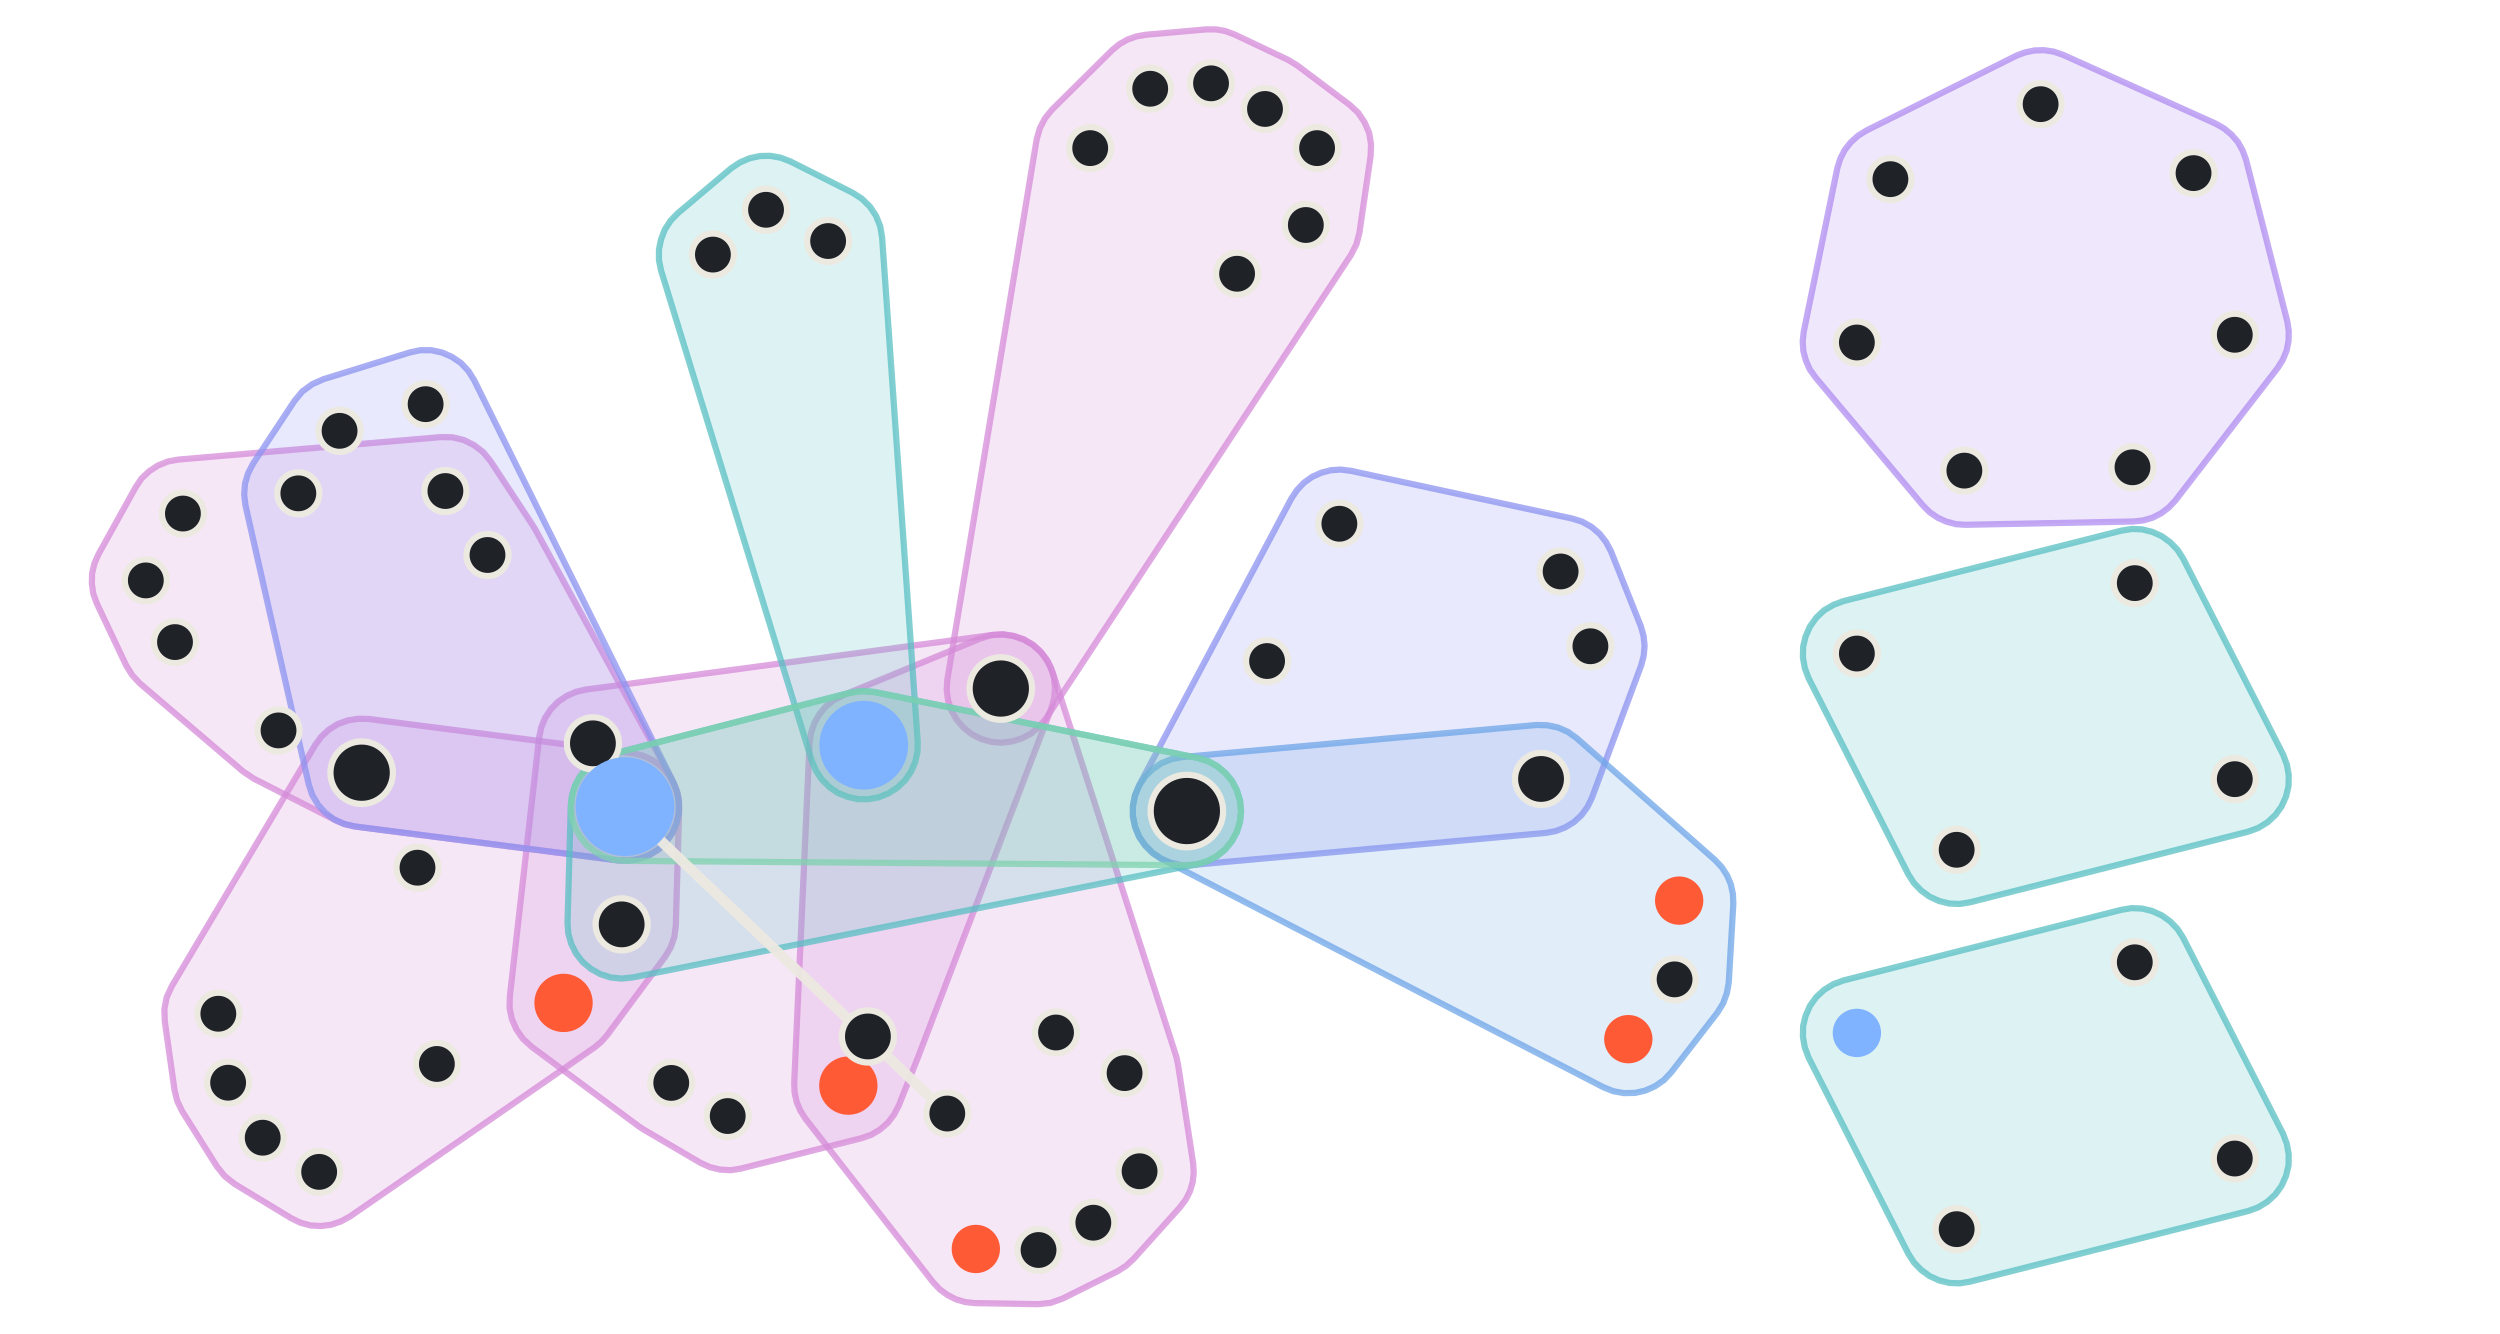
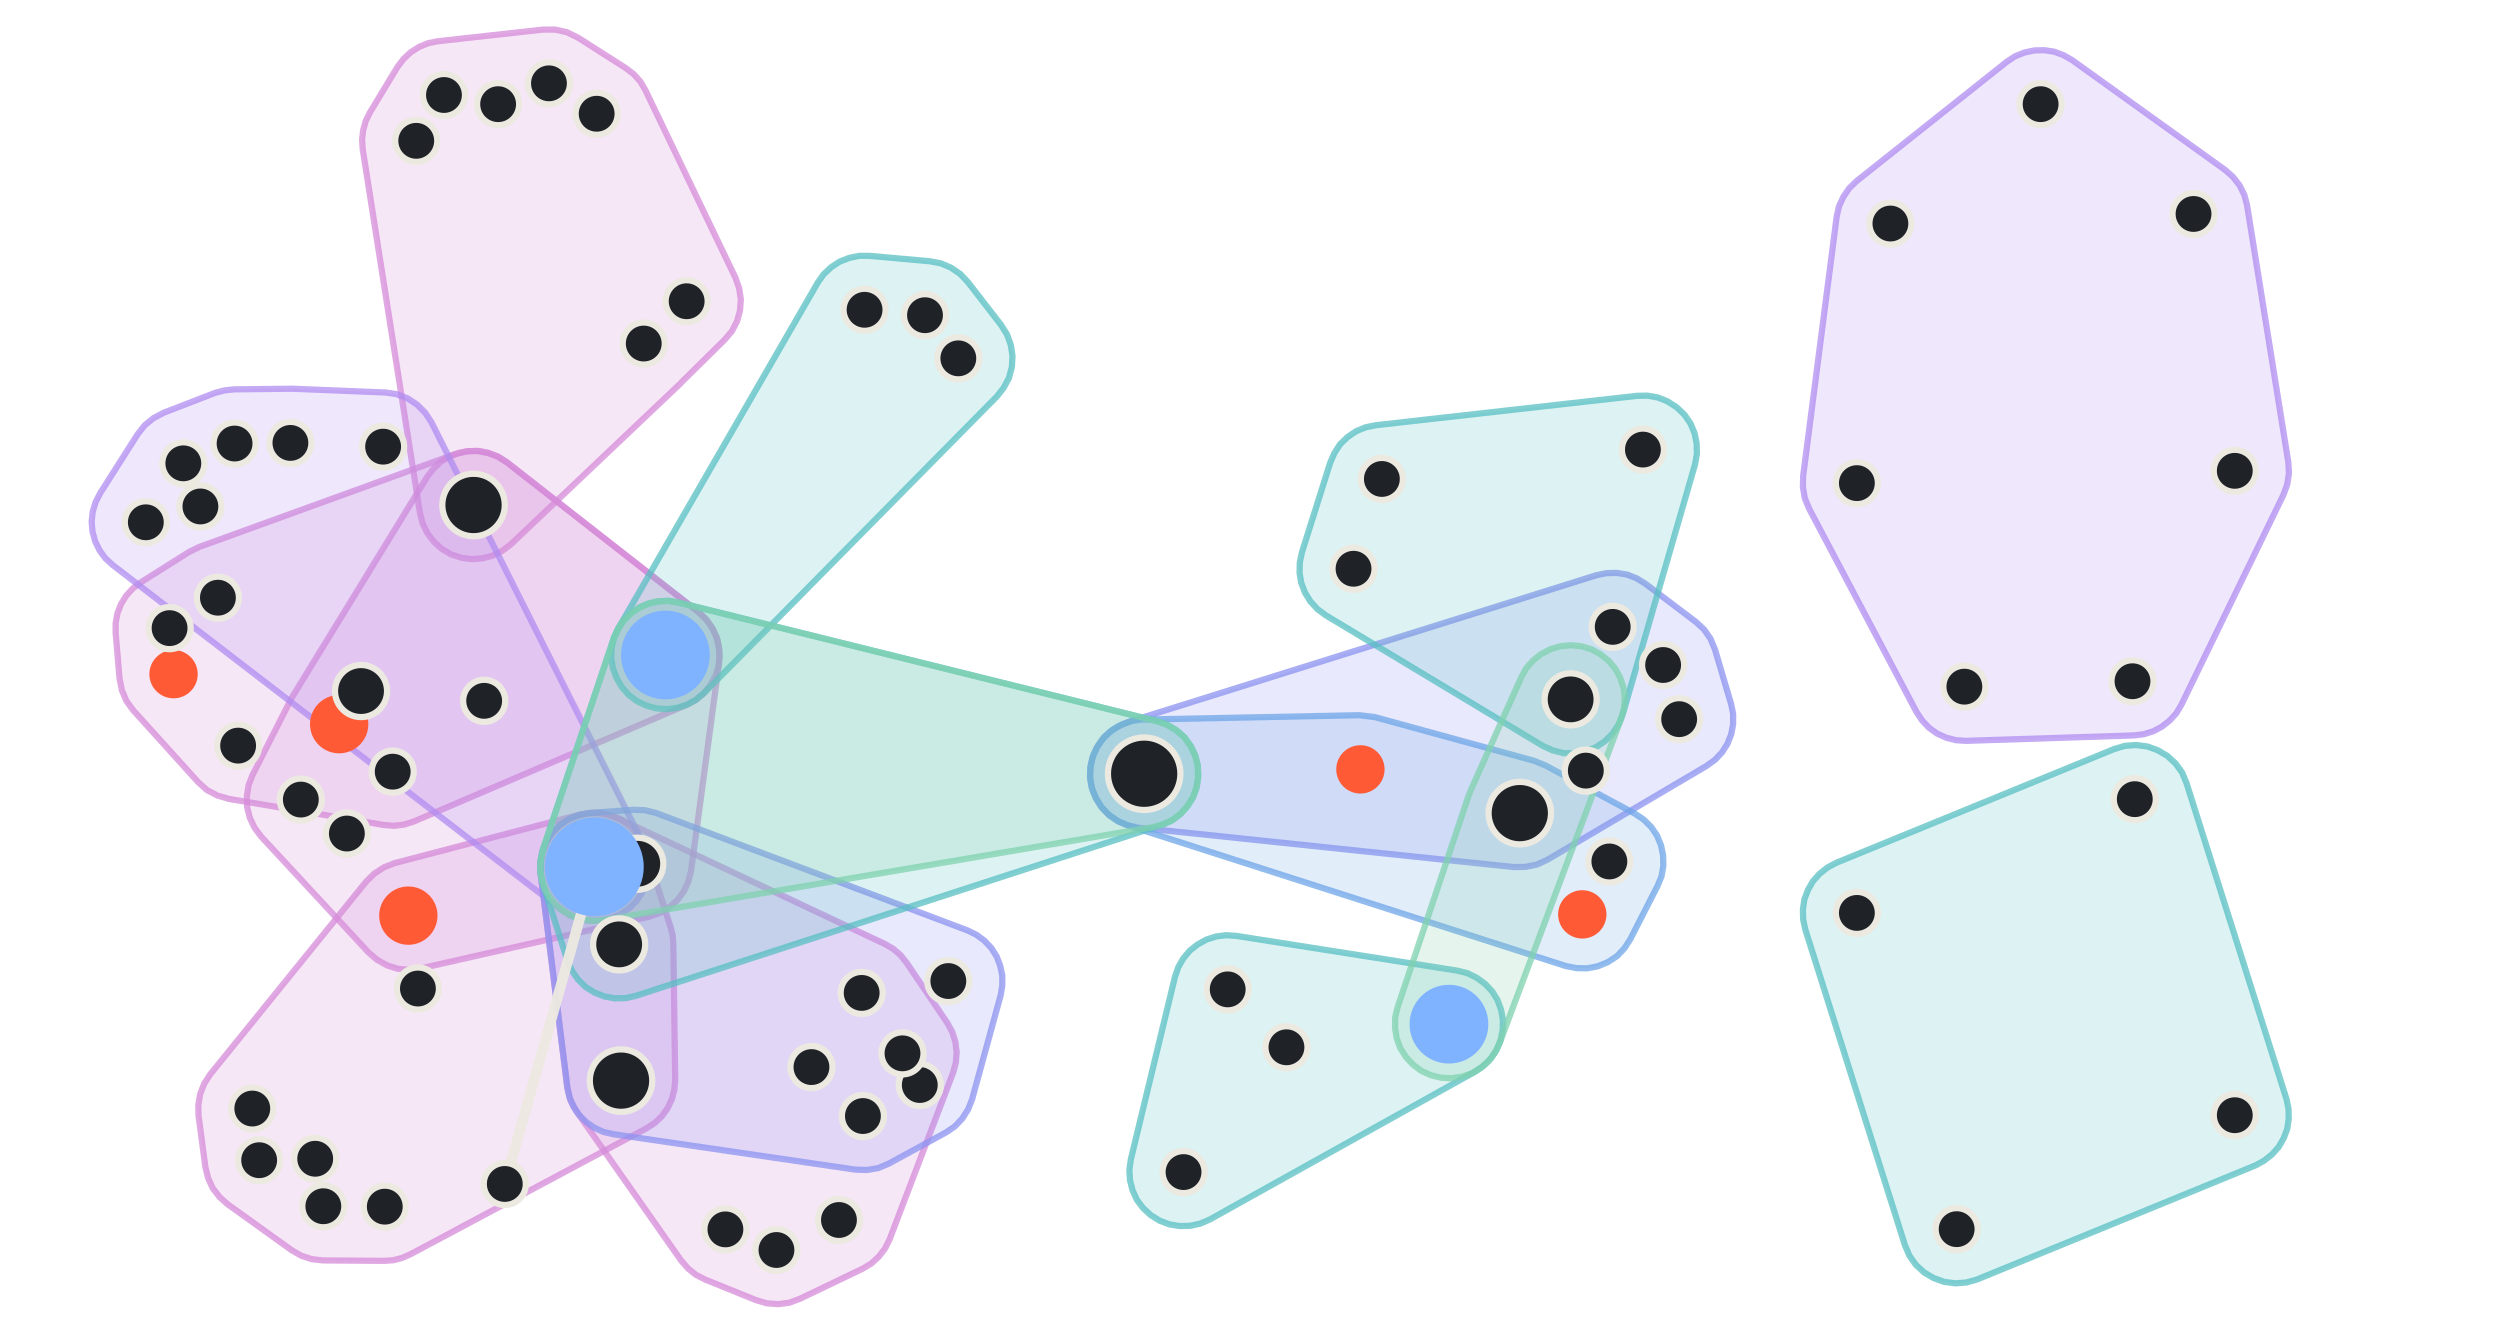
<svg class="hg hg--mini" viewBox="0 0 1200 640" aria-hidden="true" focusable="false">
-   <path class="hg-edge" data-w="0" d="M176.9 345.1 L171.9 345.0 L166.9 345.8 L162.2 347.5 L157.9 350.2 L154.2 353.6 L151.3 357.6 L82.5 473.3 L80.0 478.7 L78.9 484.4 L79.1 490.3 L83.8 523.4 L85.1 528.6 L87.5 533.5 L104.1 559.9 L107.9 564.6 L112.6 568.3 L139.7 584.7 L144.2 586.9 L149.0 588.2 L154.0 588.5 L158.9 587.9 L163.6 586.3 L168.0 583.9 L285.3 502.8 L288.6 500.1 L291.4 496.9 L319.3 459.2 L322.0 454.6 L323.7 449.7 L324.4 444.4 L326.0 387.9 L325.6 382.5 L324.0 377.3 L321.4 372.5 L317.9 368.3 L313.6 365.0 L308.6 362.7 L303.3 361.4 L176.9 345.1 Z" fill="#D58BD8" fill-opacity="0.2" stroke="#D58BD8" stroke-opacity="0.75" stroke-width="3" stroke-linejoin="round" />
-   <path class="hg-edge" data-w="1" d="M505.2 322.5 L503.0 317.6 L499.9 313.3 L495.9 309.6 L491.3 306.9 L486.3 305.2 L480.9 304.5 L475.6 304.9 L470.5 306.5 L404.7 333.7 L400.3 336.0 L396.5 339.0 L393.3 342.8 L390.9 347.0 L389.3 351.7 L388.6 356.5 L381.2 519.9 L381.4 524.5 L382.4 529.0 L384.2 533.2 L386.7 537.1 L447.9 615.5 L451.1 618.9 L454.8 621.6 L458.9 623.7 L463.4 625.0 L468.0 625.5 L498.1 626.0 L504.2 625.4 L510.1 623.3 L536.4 610.2 L540.5 607.6 L544.1 604.3 L566.3 579.6 L569.1 575.9 L571.2 571.8 L572.5 567.4 L573.0 562.9 L572.7 558.3 L565.5 511.2 L564.6 507.1 L505.2 322.5 Z" fill="#D58BD8" fill-opacity="0.2" stroke="#D58BD8" stroke-opacity="0.75" stroke-width="3" stroke-linejoin="round" />
-   <path class="hg-edge" data-w="2" d="M504.7 339.8 L506.0 335.1 L506.4 330.2 L505.9 325.3 L504.5 320.7 L502.2 316.3 L499.2 312.5 L495.5 309.3 L491.3 306.9 L486.6 305.3 L481.8 304.5 L476.9 304.7 L281.1 331.0 L276.4 332.1 L271.9 334.1 L267.8 336.9 L264.4 340.4 L261.7 344.5 L259.8 349.1 L258.8 353.9 L244.7 478.5 L244.6 483.9 L245.7 489.2 L247.9 494.2 L251.0 498.6 L255.0 502.3 L306.7 540.7 L309.0 542.2 L336.1 558.1 L340.7 560.2 L345.6 561.4 L350.7 561.7 L355.7 560.9 L413.6 546.3 L418.2 544.7 L422.4 542.2 L426.1 539.0 L429.1 535.1 L431.4 530.7 L440.8 507.1 L440.9 506.8 L504.7 339.8 Z" fill="#D58BD8" fill-opacity="0.2" stroke="#D58BD8" stroke-opacity="0.75" stroke-width="3" stroke-linejoin="round" />
-   <path class="hg-edge" data-w="3" d="M592.5 16.5 L588.1 14.9 L583.6 14.1 L579.0 14.1 L549.8 16.7 L545.4 17.5 L541.2 19.0 L537.3 21.2 L533.8 24.1 L505.0 52.6 L501.6 56.8 L499.1 61.6 L497.6 66.9 L454.7 326.3 L454.4 331.3 L455.1 336.3 L456.7 341.1 L459.2 345.5 L462.5 349.3 L466.4 352.4 L470.9 354.7 L475.8 356.1 L480.8 356.5 L485.8 355.9 L490.6 354.4 L495.1 352.0 L498.9 348.7 L502.1 344.8 L648.5 122.3 L651.1 117.2 L652.5 111.8 L657.9 74.9 L658.1 69.3 L657.2 63.8 L655.0 58.7 L651.9 54.1 L647.8 50.3 L622.8 31.5 L618.4 28.8 L592.5 16.5 Z" fill="#D58BD8" fill-opacity="0.2" stroke="#D58BD8" stroke-opacity="0.75" stroke-width="3" stroke-linejoin="round" />
-   <path class="hg-edge" data-w="4" d="M235.5 221.4 L232.0 217.1 L227.6 213.7 L222.6 211.2 L217.2 209.9 L211.6 209.8 L85.6 220.6 L80.6 221.5 L75.9 223.4 L71.6 226.2 L67.9 229.7 L65.1 233.9 L47.3 266.0 L45.3 270.5 L44.2 275.3 L44.1 280.2 L44.8 285.1 L46.5 289.7 L60.5 319.3 L63.4 324.0 L67.1 328.0 L116.8 370.4 L121.9 373.8 L161.8 394.1 L165.9 395.7 L170.3 396.7 L296.7 413.0 L301.9 413.1 L307.0 412.2 L311.8 410.4 L316.2 407.6 L319.9 403.9 L322.8 399.7 L324.8 394.9 L325.9 389.8 L325.9 384.6 L324.8 379.5 L322.8 374.7 L256.8 253.9 L255.7 252.1 L235.5 221.4 Z" fill="#D58BD8" fill-opacity="0.2" stroke="#D58BD8" stroke-opacity="0.75" stroke-width="3" stroke-linejoin="round" />
-   <path class="hg-edge" data-w="5" d="M990.2 26.3 L985.8 24.8 L981.3 24.1 L976.7 24.2 L972.2 25.1 L967.9 26.7 L895.8 62.7 L891.8 65.2 L888.3 68.4 L885.4 72.1 L883.3 76.3 L881.9 80.8 L865.8 159.2 L865.3 163.8 L865.6 168.5 L866.8 173.0 L868.7 177.3 L871.4 181.1 L923.0 242.6 L926.3 245.9 L930.1 248.5 L934.3 250.4 L938.8 251.6 L943.4 251.9 L1024.1 250.3 L1028.7 249.8 L1033.2 248.5 L1037.3 246.4 L1041.0 243.6 L1044.2 240.2 L1093.3 176.6 L1095.8 172.6 L1097.6 168.2 L1098.5 163.6 L1098.6 158.9 L1097.9 154.3 L1078.1 76.7 L1076.5 72.3 L1074.2 68.2 L1071.2 64.7 L1067.6 61.7 L1063.6 59.4 L990.2 26.3 Z" fill="#B08CF0" fill-opacity="0.2" stroke="#B08CF0" stroke-opacity="0.75" stroke-width="3" stroke-linejoin="round" />
-   <path class="hg-edge" data-w="6" d="M227.6 182.5 L224.8 178.0 L221.2 174.2 L216.9 171.3 L212.1 169.2 L207.0 168.1 L201.7 168.1 L196.6 169.2 L155.3 182.0 L149.9 184.4 L145.1 187.9 L141.3 192.5 L121.5 222.5 L119.1 227.1 L117.6 232.1 L117.2 237.4 L117.8 242.5 L148.2 376.6 L149.9 381.6 L152.6 386.2 L156.1 390.1 L160.3 393.3 L165.1 395.5 L170.3 396.7 L296.7 413.0 L301.8 413.1 L306.8 412.3 L311.6 410.5 L315.9 407.8 L319.6 404.3 L322.5 400.2 L324.6 395.5 L325.8 390.5 L325.9 385.4 L325.1 380.4 L323.3 375.7 L227.6 182.5 Z" fill="#8C93F0" fill-opacity="0.2" stroke="#8C93F0" stroke-opacity="0.75" stroke-width="3" stroke-linejoin="round" />
-   <path class="hg-edge" data-w="7" d="M648.4 226.0 L643.6 225.4 L638.8 225.7 L634.2 226.9 L629.8 228.9 L625.9 231.7 L622.6 235.2 L619.9 239.2 L546.7 377.1 L544.8 381.8 L543.8 386.8 L543.8 391.8 L544.8 396.8 L546.7 401.5 L549.6 405.7 L553.1 409.3 L557.3 412.2 L562.0 414.1 L567.0 415.2 L572.0 415.2 L742.0 399.8 L746.8 398.9 L751.4 397.1 L755.5 394.6 L759.1 391.3 L762.0 387.3 L764.1 383.0 L787.8 319.3 L789.0 314.7 L789.4 309.9 L788.9 305.2 L787.6 300.6 L773.3 264.7 L770.9 260.2 L767.8 256.2 L763.9 252.9 L759.4 250.4 L754.6 248.9 L648.4 226.0 Z" fill="#8C93F0" fill-opacity="0.2" stroke="#8C93F0" stroke-opacity="0.75" stroke-width="3" stroke-linejoin="round" />
-   <path class="hg-edge" data-w="8" d="M756.9 354.4 L752.6 351.3 L747.8 349.2 L742.6 348.1 L737.4 348.0 L567.4 363.4 L562.3 364.4 L557.5 366.3 L553.3 369.2 L549.6 372.8 L546.8 377.1 L544.8 381.8 L543.8 386.9 L543.8 392.0 L544.9 397.0 L546.9 401.8 L549.8 406.0 L553.5 409.6 L557.8 412.4 L769.7 521.9 L774.5 523.8 L779.5 524.7 L784.7 524.6 L789.7 523.5 L794.4 521.4 L798.6 518.5 L802.2 514.7 L824.4 486.0 L827.1 481.6 L828.9 476.7 L829.8 471.6 L832.0 433.8 L831.8 429.1 L830.8 424.5 L829.0 420.2 L826.4 416.2 L823.2 412.8 L756.9 354.4 Z" fill="#6FA6E8" fill-opacity="0.2" stroke="#6FA6E8" stroke-opacity="0.75" stroke-width="3" stroke-linejoin="round" />
-   <path class="hg-edge" data-w="9" d="M1047.9 268.1 L1045.2 263.9 L1041.7 260.3 L1037.7 257.4 L1033.1 255.3 L1028.2 254.1 L1023.3 253.9 L1018.3 254.7 L884.9 288.5 L880.1 290.3 L875.6 292.9 L871.8 296.5 L868.8 300.7 L866.7 305.4 L865.5 310.4 L865.4 315.6 L866.3 320.7 L868.1 325.5 L916.0 419.7 L918.7 423.9 L922.2 427.5 L926.2 430.4 L930.8 432.5 L935.7 433.7 L940.7 433.9 L945.6 433.1 L1079.1 399.2 L1084.0 397.4 L1088.4 394.7 L1092.2 391.2 L1095.2 387.0 L1097.3 382.3 L1098.5 377.3 L1098.6 372.1 L1097.7 367.0 L1095.9 362.2 L1047.9 268.1 Z" fill="#58BFC2" fill-opacity="0.2" stroke="#58BFC2" stroke-opacity="0.75" stroke-width="3" stroke-linejoin="round" />
-   <path class="hg-edge" data-w="10" d="M419.8 332.2 L413.9 331.7 L408.1 332.5 L293.5 362.0 L289.0 363.6 L284.9 366.0 L281.3 369.2 L278.3 372.9 L276.0 377.1 L274.6 381.7 L274.0 386.5 L272.4 443.0 L272.8 448.1 L274.2 453.1 L276.5 457.7 L279.7 461.8 L283.7 465.1 L288.2 467.6 L293.2 469.2 L298.4 469.7 L303.5 469.2 L574.8 414.8 L579.7 413.3 L584.2 410.9 L588.1 407.7 L591.3 403.7 L593.7 399.3 L595.2 394.4 L595.7 389.3 L595.2 384.3 L593.7 379.4 L591.4 374.9 L588.1 371.0 L584.2 367.7 L579.8 365.3 L574.9 363.8 L419.8 332.2 Z" fill="#58BFC2" fill-opacity="0.2" stroke="#58BFC2" stroke-opacity="0.75" stroke-width="3" stroke-linejoin="round" />
-   <path class="hg-edge" data-w="11" d="M379.4 77.5 L374.7 75.7 L369.7 74.8 L364.7 74.9 L359.7 76.0 L355.1 78.0 L350.9 80.8 L325.4 102.3 L321.9 105.9 L319.1 110.2 L317.3 114.9 L316.3 119.8 L316.3 124.9 L317.3 129.8 L389.7 365.3 L391.7 370.0 L394.5 374.2 L398.1 377.8 L402.2 380.6 L406.9 382.5 L411.8 383.6 L416.9 383.6 L421.8 382.7 L426.5 380.8 L430.7 378.1 L434.4 374.6 L437.3 370.4 L439.3 365.8 L440.4 360.9 L440.5 355.9 L423.4 113.9 L422.5 108.6 L420.5 103.6 L417.5 99.1 L413.7 95.4 L409.2 92.5 L379.4 77.5 Z" fill="#58BFC2" fill-opacity="0.2" stroke="#58BFC2" stroke-opacity="0.75" stroke-width="3" stroke-linejoin="round" />
-   <path class="hg-edge" data-w="12" d="M1047.9 450.1 L1045.2 445.9 L1041.7 442.3 L1037.7 439.4 L1033.1 437.3 L1028.2 436.1 L1023.2 435.9 L1018.3 436.7 L884.9 470.6 L880.0 472.4 L875.6 475.1 L871.8 478.6 L868.8 482.8 L866.7 487.5 L865.5 492.5 L865.4 497.7 L866.3 502.8 L868.1 507.6 L916.0 601.8 L918.7 606.0 L922.2 609.6 L926.2 612.5 L930.8 614.6 L935.7 615.8 L940.7 616.0 L945.6 615.2 L1079.1 581.3 L1084.0 579.5 L1088.4 576.8 L1092.2 573.3 L1095.2 569.1 L1097.3 564.4 L1098.5 559.4 L1098.6 554.2 L1097.7 549.1 L1095.9 544.3 L1047.9 450.1 Z" fill="#58BFC2" fill-opacity="0.2" stroke="#58BFC2" stroke-opacity="0.75" stroke-width="3" stroke-linejoin="round" />
-   <path class="hg-edge" data-w="13" d="M419.8 332.2 L413.9 331.7 L408.1 332.5 L293.5 362.0 L288.8 363.7 L284.6 366.3 L280.8 369.6 L277.8 373.6 L275.7 378.1 L274.4 382.9 L274.0 387.9 L274.6 392.8 L276.2 397.6 L278.6 401.9 L281.8 405.8 L285.7 408.9 L290.1 411.2 L294.8 412.7 L299.8 413.2 L569.5 415.3 L574.6 414.8 L579.5 413.4 L584.0 411.0 L588.0 407.8 L591.2 403.9 L593.7 399.4 L595.2 394.5 L595.7 389.5 L595.2 384.4 L593.8 379.5 L591.4 375.0 L588.2 371.0 L584.3 367.8 L579.8 365.3 L574.9 363.8 L419.8 332.2 Z" fill="#7FD1AE" fill-opacity="0.2" stroke="#7FD1AE" stroke-opacity="0.75" stroke-width="3" stroke-linejoin="round" />
-   <line class="hg-edge hg-dyad" data-w="14" x1="300.0" y1="387.2" x2="454.7" y2="534.5" stroke="#ECE9E1" stroke-opacity="0.95" stroke-width="5" stroke-linecap="round" />
-   <circle cx="1023.6" cy="224.3" r="10.1" fill="#1F2227" stroke="#ECE9E1" stroke-width="3" />
+   <path class="hg-edge" data-w="0" d="M310.1 408.2 L308.1 403.7 L305.4 399.6 L301.9 396.1 L297.8 393.3 L293.3 391.4 L288.5 390.3 L283.6 390.2 L278.7 390.9 L189.4 414.3 L184.3 416.3 L179.7 419.3 L175.8 423.1 L100.9 515.7 L98.0 520.2 L96.1 525.1 L95.2 530.3 L95.3 535.5 L98.6 560.3 L99.9 565.5 L102.1 570.3 L105.3 574.5 L109.2 578.0 L140.0 600.1 L144.7 602.8 L149.7 604.4 L155.0 605.0 L184.5 605.2 L188.8 604.9 L193.0 603.8 L196.9 602.1 L310.3 541.6 L314.3 539.0 L317.7 535.8 L320.5 531.9 L322.5 527.6 L323.7 523.1 L324.1 518.3 L323.2 452.9 L322.9 449.1 L322.0 445.4 L310.1 408.2 Z" fill="#D58BD8" fill-opacity="0.2" stroke="#D58BD8" stroke-opacity="0.75" stroke-width="3" stroke-linejoin="round" />
+   <path class="hg-edge" data-w="1" d="M243.3 221.9 L238.9 219.1 L234.0 217.3 L228.8 216.4 L223.5 216.7 L218.4 218.0 L95.7 262.5 L90.8 264.9 L67.6 279.5 L63.8 282.4 L60.6 285.9 L58.1 289.9 L56.4 294.3 L55.5 299.0 L55.5 303.7 L57.4 325.8 L58.5 331.3 L60.7 336.5 L64.0 341.0 L95.0 375.3 L99.3 379.2 L104.4 381.9 L110.0 383.5 L184.2 396.0 L189.1 396.4 L194.0 395.8 L198.7 394.3 L329.6 338.3 L333.9 336.0 L337.7 332.9 L340.8 329.1 L343.2 324.8 L344.8 320.2 L345.4 315.3 L345.1 310.4 L343.9 305.7 L341.8 301.3 L339.0 297.3 L335.4 293.9 L243.3 221.9 Z" fill="#D58BD8" fill-opacity="0.2" stroke="#D58BD8" stroke-opacity="0.75" stroke-width="3" stroke-linejoin="round" />
+   <path class="hg-edge" data-w="2" d="M243.3 221.9 L239.2 219.3 L234.7 217.5 L229.9 216.5 L225.1 216.5 L220.3 217.4 L215.8 219.1 L211.6 221.6 L208.1 224.9 L205.1 228.8 L140.6 334.0 L139.6 335.8 L121.2 372.0 L119.3 376.9 L118.5 382.1 L118.6 387.4 L119.9 392.5 L122.2 397.3 L125.3 401.5 L176.9 457.2 L181.0 460.7 L185.8 463.4 L190.9 465.0 L196.4 465.5 L201.7 464.9 L311.6 440.0 L316.6 438.3 L321.2 435.6 L325.1 432.1 L328.2 427.9 L330.4 423.2 L331.7 418.1 L345.2 317.9 L345.3 312.5 L344.4 307.2 L342.3 302.1 L339.3 297.7 L335.4 293.9 L243.3 221.9 Z" fill="#D58BD8" fill-opacity="0.2" stroke="#D58BD8" stroke-opacity="0.75" stroke-width="3" stroke-linejoin="round" />
+   <path class="hg-edge" data-w="3" d="M277.5 18.1 L272.2 15.5 L266.5 14.2 L260.6 14.2 L210.2 19.8 L205.6 20.7 L201.2 22.5 L197.1 25.1 L193.7 28.3 L190.8 32.1 L177.5 54.1 L175.5 58.2 L174.3 62.6 L173.8 67.1 L174.1 71.6 L201.6 246.4 L202.9 251.4 L205.2 256.0 L208.3 260.1 L212.1 263.5 L216.5 266.1 L221.4 267.7 L226.5 268.4 L231.6 268.0 L236.6 266.7 L241.1 264.4 L245.2 261.3 L326.9 183.8 L327.2 183.4 L347.8 163.1 L351.3 159.0 L353.8 154.2 L355.2 149.1 L355.6 143.7 L354.8 138.4 L353.0 133.3 L309.8 43.3 L307.4 39.2 L304.2 35.6 L300.4 32.7 L277.5 18.1 Z" fill="#D58BD8" fill-opacity="0.2" stroke="#D58BD8" stroke-opacity="0.75" stroke-width="3" stroke-linejoin="round" />
+   <path class="hg-edge" data-w="4" d="M296.4 392.6 L291.6 390.9 L286.7 390.1 L281.6 390.4 L276.7 391.6 L272.2 393.7 L268.1 396.6 L264.6 400.3 L262.0 404.6 L260.2 409.3 L259.4 414.3 L259.5 419.3 L272.3 521.9 L273.8 528.1 L276.8 533.6 L326.9 605.0 L330.2 608.8 L334.0 611.9 L338.5 614.2 L363.0 624.1 L368.1 625.6 L373.5 626.0 L378.9 625.3 L384.0 623.4 L414.0 609.0 L418.2 606.5 L421.8 603.2 L424.8 599.3 L427.0 594.9 L457.5 514.9 L458.8 510.1 L459.2 505.1 L458.6 500.2 L457.1 495.4 L454.7 491.0 L435.1 462.0 L432.2 458.4 L428.7 455.4 L424.7 453.1 L296.4 392.6 Z" fill="#D58BD8" fill-opacity="0.2" stroke="#D58BD8" stroke-opacity="0.75" stroke-width="3" stroke-linejoin="round" />
+   <path class="hg-edge" data-w="5" d="M994.7 28.9 L990.5 26.5 L986.0 24.8 L981.3 24.1 L976.5 24.2 L971.8 25.2 L967.3 27.0 L963.3 29.6 L891.2 86.9 L887.6 90.4 L884.8 94.5 L882.7 99.1 L881.6 104.0 L865.5 228.6 L865.4 233.9 L866.3 239.1 L868.3 244.0 L919.9 341.7 L922.6 345.8 L925.9 349.3 L929.8 352.1 L934.2 354.1 L938.9 355.3 L943.7 355.6 L1024.4 353.0 L1029.1 352.4 L1033.6 351.0 L1037.7 348.8 L1041.4 345.9 L1044.6 342.4 L1047.0 338.4 L1096.1 237.4 L1097.9 232.4 L1098.7 227.2 L1098.4 221.9 L1078.6 98.6 L1077.3 93.6 L1075.0 89.0 L1071.9 85.0 L1068.1 81.6 L994.7 28.9 Z" fill="#B08CF0" fill-opacity="0.2" stroke="#B08CF0" stroke-opacity="0.75" stroke-width="3" stroke-linejoin="round" />
+   <path class="hg-edge" data-w="6" d="M140.5 186.6 L139.1 186.6 L112.3 186.9 L107.7 187.4 L103.2 188.6 L78.6 198.1 L73.7 200.7 L69.5 204.1 L66.1 208.4 L48.1 236.7 L45.9 241.0 L44.5 245.6 L44.0 250.4 L44.4 255.2 L45.7 259.9 L47.8 264.2 L50.6 268.0 L54.2 271.3 L269.5 436.7 L273.7 439.4 L278.4 441.2 L283.3 442.0 L288.3 441.9 L293.1 440.9 L297.7 438.9 L301.9 436.1 L305.4 432.6 L308.2 428.5 L310.1 423.9 L311.1 419.0 L311.2 414.0 L310.3 409.1 L308.5 404.4 L207.1 202.7 L204.1 198.1 L200.2 194.2 L195.6 191.2 L190.4 189.2 L185.0 188.4 L140.5 186.6 Z" fill="#B08CF0" fill-opacity="0.2" stroke="#B08CF0" stroke-opacity="0.75" stroke-width="3" stroke-linejoin="round" />
+   <path class="hg-edge" data-w="7" d="M315.1 390.3 L309.6 388.9 L304.0 388.7 L283.4 390.2 L278.2 391.1 L273.3 393.0 L268.9 395.9 L265.2 399.6 L262.3 404.0 L260.3 408.9 L259.4 414.1 L259.5 419.3 L272.3 521.9 L273.3 526.6 L275.2 531.1 L277.9 535.1 L281.3 538.5 L285.2 541.3 L289.6 543.3 L294.3 544.4 L410.4 561.4 L416.0 561.6 L421.5 560.7 L426.7 558.5 L454.0 543.6 L458.3 540.7 L461.9 536.9 L464.7 532.5 L466.6 527.7 L480.3 477.8 L481.1 473.1 L481.1 468.3 L480.1 463.6 L478.4 459.1 L475.8 455.0 L472.5 451.5 L468.7 448.7 L464.4 446.6 L315.1 390.3 Z" fill="#8C93F0" fill-opacity="0.2" stroke="#8C93F0" stroke-opacity="0.75" stroke-width="3" stroke-linejoin="round" />
+   <path class="hg-edge" data-w="8" d="M789.8 280.2 L785.6 277.6 L781.0 275.8 L776.1 275.0 L771.2 275.1 L766.3 276.1 L541.4 346.6 L536.8 348.6 L532.6 351.4 L529.0 355.0 L526.2 359.3 L524.3 363.9 L523.3 368.9 L523.3 374.0 L524.3 379.0 L526.3 383.6 L529.1 387.9 L532.6 391.4 L536.9 394.3 L541.5 396.2 L546.5 397.3 L726.8 416.2 L732.3 416.1 L737.7 415.0 L742.7 412.7 L819.2 367.6 L823.2 364.7 L826.6 361.1 L829.2 357.0 L831.0 352.4 L831.9 347.6 L831.9 342.6 L830.9 337.8 L823.2 311.8 L821.1 306.7 L818.0 302.2 L814.0 298.5 L789.8 280.2 Z" fill="#8C93F0" fill-opacity="0.2" stroke="#8C93F0" stroke-opacity="0.75" stroke-width="3" stroke-linejoin="round" />
+   <path class="hg-edge" data-w="9" d="M659.9 344.2 L652.5 343.3 L548.7 345.4 L543.5 346.0 L538.6 347.7 L534.0 350.3 L530.1 353.7 L527.0 357.9 L524.7 362.6 L523.5 367.6 L523.2 372.8 L524.0 378.0 L525.9 382.9 L528.6 387.3 L532.2 391.1 L536.5 394.1 L541.3 396.2 L751.6 463.7 L756.7 464.7 L761.9 464.8 L767.0 463.8 L771.8 461.8 L776.2 458.9 L779.8 455.1 L782.6 450.7 L795.6 425.3 L797.5 420.7 L798.4 415.7 L798.3 410.7 L797.3 405.8 L795.4 401.1 L792.6 397.0 L789.0 393.4 L784.8 390.6 L741.8 367.4 L736.4 365.2 L659.9 344.2 Z" fill="#6FA6E8" fill-opacity="0.2" stroke="#6FA6E8" stroke-opacity="0.75" stroke-width="3" stroke-linejoin="round" />
+   <path class="hg-edge" data-w="10" d="M1049.5 375.8 L1047.4 370.8 L1044.3 366.5 L1040.3 362.8 L1035.7 360.1 L1030.7 358.3 L1025.3 357.6 L1020.0 358.0 L1014.9 359.5 L881.5 414.1 L877.2 416.4 L873.4 419.4 L870.2 423.0 L867.8 427.2 L866.1 431.7 L865.4 436.5 L865.5 441.3 L866.5 446.0 L914.4 597.8 L916.5 602.7 L919.6 607.1 L923.6 610.8 L928.2 613.5 L933.2 615.3 L938.6 616.0 L943.9 615.6 L949.1 614.1 L1082.6 559.4 L1086.8 557.1 L1090.6 554.1 L1093.8 550.5 L1096.2 546.3 L1097.9 541.8 L1098.6 537.0 L1098.5 532.2 L1097.5 527.5 L1049.5 375.8 Z" fill="#58BFC2" fill-opacity="0.2" stroke="#58BFC2" stroke-opacity="0.75" stroke-width="3" stroke-linejoin="round" />
+   <path class="hg-edge" data-w="11" d="M325.7 289.2 L320.9 288.4 L316.0 288.6 L311.3 289.7 L306.9 291.6 L302.9 294.3 L299.4 297.7 L296.7 301.7 L294.7 306.1 L260.6 407.8 L259.5 413.2 L259.4 418.7 L260.5 424.0 L272.4 461.2 L274.5 465.9 L277.4 470.1 L281.0 473.7 L285.3 476.4 L290.1 478.3 L295.1 479.2 L300.2 479.1 L305.2 478.0 L557.2 396.1 L562.0 394.1 L566.2 391.1 L569.7 387.3 L572.5 383.0 L574.3 378.2 L575.1 373.1 L575.0 367.9 L573.8 362.9 L571.6 358.2 L568.6 354.0 L564.7 350.6 L560.3 347.9 L555.5 346.2 L325.7 289.2 Z" fill="#58BFC2" fill-opacity="0.2" stroke="#58BFC2" stroke-opacity="0.75" stroke-width="3" stroke-linejoin="round" />
+   <path class="hg-edge" data-w="12" d="M417.3 122.8 L412.4 122.8 L407.6 123.8 L403.0 125.6 L398.9 128.3 L395.3 131.7 L392.5 135.7 L296.9 301.4 L294.8 306.0 L293.6 310.8 L293.4 315.8 L294.2 320.7 L295.9 325.4 L298.4 329.7 L301.7 333.5 L305.7 336.5 L310.2 338.7 L315.0 340.0 L320.0 340.4 L324.9 339.8 L329.7 338.3 L334.1 335.9 L337.9 332.7 L478.5 190.3 L481.8 186.1 L484.3 181.4 L485.7 176.2 L486.0 170.9 L485.2 165.6 L483.4 160.6 L480.6 156.1 L464.6 135.4 L460.9 131.5 L456.5 128.5 L451.6 126.4 L446.3 125.4 L417.3 122.8 Z" fill="#58BFC2" fill-opacity="0.2" stroke="#58BFC2" stroke-opacity="0.75" stroke-width="3" stroke-linejoin="round" />
+   <path class="hg-edge" data-w="13" d="M593.3 449.2 L588.5 448.9 L583.7 449.5 L579.1 451.0 L574.9 453.3 L571.1 456.3 L568.0 460.0 L565.6 464.2 L564.0 468.8 L542.8 556.5 L542.1 561.5 L542.4 566.5 L543.6 571.3 L545.7 575.9 L548.7 579.9 L552.4 583.3 L556.6 585.9 L561.3 587.7 L566.3 588.5 L571.3 588.4 L576.2 587.3 L580.8 585.3 L708.2 514.3 L712.2 511.5 L715.7 508.0 L718.4 503.9 L720.3 499.3 L721.3 494.4 L721.4 489.5 L720.5 484.6 L718.8 480.0 L716.2 475.8 L712.8 472.2 L708.8 469.3 L704.3 467.1 L699.5 465.9 L593.3 449.2 Z" fill="#58BFC2" fill-opacity="0.2" stroke="#58BFC2" stroke-opacity="0.75" stroke-width="3" stroke-linejoin="round" />
+   <path class="hg-edge" data-w="14" d="M813.6 223.0 L814.5 218.0 L814.4 212.9 L813.4 207.9 L811.4 203.2 L808.5 199.0 L804.8 195.5 L800.5 192.7 L795.8 190.8 L790.8 189.9 L785.7 190.0 L660.4 204.1 L655.5 205.1 L650.9 207.0 L646.8 209.8 L643.2 213.3 L640.5 217.5 L638.5 222.1 L624.9 265.2 L623.9 270.0 L623.8 275.0 L624.6 279.8 L626.4 284.5 L629.0 288.7 L632.3 292.3 L636.3 295.3 L740.5 358.0 L745.3 360.2 L750.4 361.5 L755.7 361.6 L760.9 360.7 L765.8 358.8 L770.2 355.9 L774.0 352.2 L776.9 347.8 L778.9 342.9 L813.6 223.0 Z" fill="#58BFC2" fill-opacity="0.2" stroke="#58BFC2" stroke-opacity="0.75" stroke-width="3" stroke-linejoin="round" />
+   <path class="hg-edge" data-w="15" d="M325.7 289.2 L320.9 288.4 L316.0 288.6 L311.3 289.7 L306.9 291.6 L302.9 294.3 L299.4 297.7 L296.7 301.7 L294.7 306.1 L260.6 407.8 L259.5 412.6 L259.3 417.4 L260.0 422.3 L261.6 426.9 L264.0 431.1 L267.2 434.8 L271.0 437.8 L275.3 440.1 L280.0 441.5 L284.8 442.1 L289.6 441.7 L553.5 397.0 L558.4 395.7 L563.0 393.5 L567.0 390.4 L570.3 386.6 L572.9 382.2 L574.5 377.4 L575.2 372.4 L574.9 367.3 L573.6 362.4 L571.4 357.9 L568.4 353.8 L564.6 350.4 L560.2 347.9 L555.5 346.2 L325.7 289.2 Z" fill="#7FD1AE" fill-opacity="0.2" stroke="#7FD1AE" stroke-opacity="0.75" stroke-width="3" stroke-linejoin="round" />
+   <path class="hg-edge" data-w="16" d="M778.2 344.8 L779.5 340.0 L779.9 335.0 L779.3 330.1 L777.7 325.3 L775.3 320.9 L772.1 317.1 L768.2 314.0 L763.8 311.6 L759.0 310.2 L754.0 309.7 L749.0 310.2 L744.2 311.6 L739.8 313.9 L735.9 317.0 L732.6 320.7 L730.2 325.1 L705.8 379.7 L704.9 382.0 L670.9 483.3 L669.7 488.2 L669.6 493.3 L670.4 498.3 L672.1 503.0 L674.8 507.3 L678.2 511.0 L682.2 514.0 L686.8 516.1 L691.7 517.3 L696.7 517.6 L701.7 516.8 L706.5 515.2 L710.8 512.6 L714.6 509.3 L717.6 505.2 L719.8 500.7 L778.2 344.8 Z" fill="#7FD1AE" fill-opacity="0.2" stroke="#7FD1AE" stroke-opacity="0.75" stroke-width="3" stroke-linejoin="round" />
+   <line class="hg-edge hg-dyad" data-w="17" x1="285.3" y1="416.1" x2="242.3" y2="568.3" stroke="#ECE9E1" stroke-opacity="0.95" stroke-width="5" stroke-linecap="round" />
+   <circle cx="1023.6" cy="327.0" r="10.1" fill="#1F2227" stroke="#ECE9E1" stroke-width="3" />
+   <circle cx="568.1" cy="562.6" r="10.1" fill="#1F2227" stroke="#ECE9E1" stroke-width="3" />
+   <circle cx="372.7" cy="600.0" r="10.1" fill="#1F2227" stroke="#ECE9E1" stroke-width="3" />
+   <circle cx="286.4" cy="54.6" r="10.1" fill="#1F2227" stroke="#ECE9E1" stroke-width="3" />
+   <circle cx="788.6" cy="215.8" r="10.1" fill="#1F2227" stroke="#ECE9E1" stroke-width="3" />
+   <circle cx="83.3" cy="323.6" r="10.1" fill="#FF5A36" stroke="#FF5A36" stroke-width="3" />
+   <circle cx="942.9" cy="329.6" r="10.1" fill="#1F2227" stroke="#ECE9E1" stroke-width="3" />
+   <circle cx="183.9" cy="214.4" r="10.1" fill="#1F2227" stroke="#ECE9E1" stroke-width="3" />
+   <circle cx="139.4" cy="212.6" r="10.1" fill="#1F2227" stroke="#ECE9E1" stroke-width="3" />
+   <circle cx="649.7" cy="273.0" r="10.1" fill="#1F2227" stroke="#ECE9E1" stroke-width="3" />
+   <circle cx="104.6" cy="286.9" r="10.1" fill="#1F2227" stroke="#ECE9E1" stroke-width="3" />
+   <circle cx="806.0" cy="345.2" r="10.1" fill="#1F2227" stroke="#ECE9E1" stroke-width="3" />
+   <circle cx="759.5" cy="438.9" r="10.1" fill="#FF5A36" stroke="#FF5A36" stroke-width="3" />
+   <circle cx="199.8" cy="67.6" r="10.1" fill="#1F2227" stroke="#ECE9E1" stroke-width="3" />
+   <circle cx="155.2" cy="579.0" r="10.1" fill="#1F2227" stroke="#ECE9E1" stroke-width="3" />
+   <circle cx="348.2" cy="590.1" r="10.1" fill="#1F2227" stroke="#ECE9E1" stroke-width="3" />
+   <circle cx="124.4" cy="556.9" r="10.1" fill="#1F2227" stroke="#ECE9E1" stroke-width="3" />
+   <circle cx="441.5" cy="520.8" r="10.1" fill="#1F2227" stroke="#ECE9E1" stroke-width="3" />
+   <circle cx="114.3" cy="357.9" r="10.1" fill="#1F2227" stroke="#ECE9E1" stroke-width="3" />
+   <circle cx="144.4" cy="383.8" r="10.1" fill="#1F2227" stroke="#ECE9E1" stroke-width="3" />
+   <circle cx="232.4" cy="336.4" r="10.1" fill="#1F2227" stroke="#ECE9E1" stroke-width="3" />
+   <circle cx="88.0" cy="222.4" r="10.1" fill="#1F2227" stroke="#ECE9E1" stroke-width="3" />
+   <circle cx="761.2" cy="369.9" r="10.1" fill="#1F2227" stroke="#ECE9E1" stroke-width="3" />
+   <circle cx="413.6" cy="476.6" r="10.1" fill="#1F2227" stroke="#ECE9E1" stroke-width="3" />
+   <circle cx="81.4" cy="301.5" r="10.1" fill="#1F2227" stroke="#ECE9E1" stroke-width="3" />
+   <circle cx="112.6" cy="212.9" r="10.1" fill="#1F2227" stroke="#ECE9E1" stroke-width="3" />
+   <circle cx="389.5" cy="512.2" r="10.1" fill="#1F2227" stroke="#ECE9E1" stroke-width="3" />
  <circle cx="939.2" cy="590.0" r="10.1" fill="#1F2227" stroke="#ECE9E1" stroke-width="3" />
-   <circle cx="133.7" cy="350.6" r="10.1" fill="#1F2227" stroke="#ECE9E1" stroke-width="3" />
-   <circle cx="632.2" cy="71.1" r="10.1" fill="#1F2227" stroke="#ECE9E1" stroke-width="3" />
-   <circle cx="468.4" cy="599.5" r="10.1" fill="#FF5A36" stroke="#FF5A36" stroke-width="3" />
-   <circle cx="942.9" cy="225.9" r="10.1" fill="#1F2227" stroke="#ECE9E1" stroke-width="3" />
-   <circle cx="539.8" cy="515.1" r="10.1" fill="#1F2227" stroke="#ECE9E1" stroke-width="3" />
-   <circle cx="642.9" cy="251.4" r="10.1" fill="#1F2227" stroke="#ECE9E1" stroke-width="3" />
-   <circle cx="806.0" cy="432.3" r="10.1" fill="#FF5A36" stroke="#FF5A36" stroke-width="3" />
-   <circle cx="523.3" cy="71.1" r="10.1" fill="#1F2227" stroke="#ECE9E1" stroke-width="3" />
-   <circle cx="153.2" cy="562.5" r="10.1" fill="#1F2227" stroke="#ECE9E1" stroke-width="3" />
-   <circle cx="84.0" cy="308.2" r="10.1" fill="#1F2227" stroke="#ECE9E1" stroke-width="3" />
-   <circle cx="126.1" cy="546.1" r="10.1" fill="#1F2227" stroke="#ECE9E1" stroke-width="3" />
-   <circle cx="204.3" cy="194.0" r="10.1" fill="#1F2227" stroke="#ECE9E1" stroke-width="3" />
-   <circle cx="498.5" cy="600.0" r="10.1" fill="#1F2227" stroke="#ECE9E1" stroke-width="3" />
-   <circle cx="349.3" cy="535.7" r="10.1" fill="#1F2227" stroke="#ECE9E1" stroke-width="3" />
-   <circle cx="547.0" cy="562.2" r="10.1" fill="#1F2227" stroke="#ECE9E1" stroke-width="3" />
-   <circle cx="608.2" cy="317.3" r="10.1" fill="#1F2227" stroke="#ECE9E1" stroke-width="3" />
-   <circle cx="87.8" cy="246.5" r="10.1" fill="#1F2227" stroke="#ECE9E1" stroke-width="3" />
-   <circle cx="506.9" cy="495.6" r="10.1" fill="#1F2227" stroke="#ECE9E1" stroke-width="3" />
-   <circle cx="70.0" cy="278.6" r="10.1" fill="#1F2227" stroke="#ECE9E1" stroke-width="3" />
-   <circle cx="939.2" cy="407.9" r="10.1" fill="#1F2227" stroke="#ECE9E1" stroke-width="3" />
-   <circle cx="104.8" cy="486.6" r="10.1" fill="#1F2227" stroke="#ECE9E1" stroke-width="3" />
-   <circle cx="213.8" cy="235.7" r="10.1" fill="#1F2227" stroke="#ECE9E1" stroke-width="3" />
-   <circle cx="1024.7" cy="279.9" r="10.1" fill="#1F2227" stroke="#ECE9E1" stroke-width="3" />
-   <circle cx="803.8" cy="470.1" r="10.1" fill="#1F2227" stroke="#ECE9E1" stroke-width="3" />
-   <circle cx="552.1" cy="42.6" r="10.1" fill="#1F2227" stroke="#ECE9E1" stroke-width="3" />
-   <circle cx="581.3" cy="40.0" r="10.1" fill="#1F2227" stroke="#ECE9E1" stroke-width="3" />
-   <circle cx="1072.7" cy="160.7" r="10.1" fill="#1F2227" stroke="#ECE9E1" stroke-width="3" />
-   <circle cx="763.4" cy="310.2" r="10.1" fill="#1F2227" stroke="#ECE9E1" stroke-width="3" />
-   <circle cx="397.5" cy="115.7" r="10.1" fill="#1F2227" stroke="#ECE9E1" stroke-width="3" />
-   <circle cx="524.8" cy="586.9" r="10.1" fill="#1F2227" stroke="#ECE9E1" stroke-width="3" />
-   <circle cx="367.7" cy="100.7" r="10.1" fill="#1F2227" stroke="#ECE9E1" stroke-width="3" />
-   <circle cx="1072.7" cy="374.0" r="10.1" fill="#1F2227" stroke="#ECE9E1" stroke-width="3" />
-   <circle cx="749.1" cy="274.3" r="10.1" fill="#1F2227" stroke="#ECE9E1" stroke-width="3" />
-   <circle cx="163.0" cy="206.8" r="10.1" fill="#1F2227" stroke="#ECE9E1" stroke-width="3" />
+   <circle cx="121.1" cy="532.1" r="10.1" fill="#1F2227" stroke="#ECE9E1" stroke-width="3" />
+   <circle cx="433.2" cy="505.6" r="10.1" fill="#1F2227" stroke="#ECE9E1" stroke-width="3" />
+   <circle cx="1024.7" cy="383.6" r="10.1" fill="#1F2227" stroke="#ECE9E1" stroke-width="3" />
+   <circle cx="772.5" cy="413.5" r="10.1" fill="#1F2227" stroke="#ECE9E1" stroke-width="3" />
+   <circle cx="213.1" cy="45.6" r="10.1" fill="#1F2227" stroke="#ECE9E1" stroke-width="3" />
+   <circle cx="70.0" cy="250.7" r="10.1" fill="#1F2227" stroke="#ECE9E1" stroke-width="3" />
+   <circle cx="263.5" cy="40.0" r="10.1" fill="#1F2227" stroke="#ECE9E1" stroke-width="3" />
+   <circle cx="1072.7" cy="226.0" r="10.1" fill="#1F2227" stroke="#ECE9E1" stroke-width="3" />
+   <circle cx="798.3" cy="319.2" r="10.1" fill="#1F2227" stroke="#ECE9E1" stroke-width="3" />
+   <circle cx="460.0" cy="172.0" r="10.1" fill="#1F2227" stroke="#ECE9E1" stroke-width="3" />
+   <circle cx="188.5" cy="370.4" r="10.1" fill="#1F2227" stroke="#ECE9E1" stroke-width="3" />
+   <circle cx="444.0" cy="151.3" r="10.1" fill="#1F2227" stroke="#ECE9E1" stroke-width="3" />
+   <circle cx="1072.7" cy="535.3" r="10.1" fill="#1F2227" stroke="#ECE9E1" stroke-width="3" />
+   <circle cx="774.1" cy="300.9" r="10.1" fill="#1F2227" stroke="#ECE9E1" stroke-width="3" />
+   <circle cx="455.2" cy="470.9" r="10.1" fill="#1F2227" stroke="#ECE9E1" stroke-width="3" />
  <circle cx="979.5" cy="50.0" r="10.1" fill="#1F2227" stroke="#ECE9E1" stroke-width="3" />
-   <circle cx="143.2" cy="236.8" r="10.1" fill="#1F2227" stroke="#ECE9E1" stroke-width="3" />
-   <circle cx="454.7" cy="534.5" r="10.1" fill="#1F2227" stroke="#ECE9E1" stroke-width="3" />
-   <circle cx="234.0" cy="266.4" r="10.1" fill="#1F2227" stroke="#ECE9E1" stroke-width="3" />
-   <circle cx="607.2" cy="52.3" r="10.1" fill="#1F2227" stroke="#ECE9E1" stroke-width="3" />
-   <circle cx="907.4" cy="86.0" r="10.1" fill="#1F2227" stroke="#ECE9E1" stroke-width="3" />
-   <circle cx="200.4" cy="416.5" r="10.1" fill="#1F2227" stroke="#ECE9E1" stroke-width="3" />
-   <circle cx="322.2" cy="519.8" r="10.1" fill="#1F2227" stroke="#ECE9E1" stroke-width="3" />
-   <circle cx="209.7" cy="510.7" r="10.1" fill="#1F2227" stroke="#ECE9E1" stroke-width="3" />
-   <circle cx="593.8" cy="131.4" r="10.1" fill="#1F2227" stroke="#ECE9E1" stroke-width="3" />
-   <circle cx="109.5" cy="519.7" r="10.1" fill="#1F2227" stroke="#ECE9E1" stroke-width="3" />
-   <circle cx="781.6" cy="498.8" r="10.1" fill="#FF5A36" stroke="#FF5A36" stroke-width="3" />
-   <circle cx="1024.7" cy="461.9" r="10.1" fill="#1F2227" stroke="#ECE9E1" stroke-width="3" />
-   <circle cx="1072.7" cy="556.1" r="10.1" fill="#1F2227" stroke="#ECE9E1" stroke-width="3" />
-   <circle cx="626.8" cy="108.0" r="10.1" fill="#1F2227" stroke="#ECE9E1" stroke-width="3" />
-   <circle cx="891.3" cy="164.4" r="10.1" fill="#1F2227" stroke="#ECE9E1" stroke-width="3" />
-   <circle cx="891.3" cy="313.7" r="10.1" fill="#1F2227" stroke="#ECE9E1" stroke-width="3" />
-   <circle cx="891.3" cy="495.8" r="10.1" fill="#7FB2FF" stroke="#7FB2FF" stroke-width="3" />
-   <circle cx="342.2" cy="122.2" r="10.1" fill="#1F2227" stroke="#ECE9E1" stroke-width="3" />
-   <circle cx="1052.9" cy="83.1" r="10.1" fill="#1F2227" stroke="#ECE9E1" stroke-width="3" />
-   <circle cx="407.2" cy="521.1" r="12.5" fill="#FF5A36" stroke="#FF5A36" stroke-width="3" />
-   <circle cx="270.5" cy="481.4" r="12.5" fill="#FF5A36" stroke="#FF5A36" stroke-width="3" />
-   <circle cx="284.6" cy="356.8" r="12.5" fill="#1F2227" stroke="#ECE9E1" stroke-width="3" />
-   <circle cx="416.6" cy="497.5" r="12.5" fill="#1F2227" stroke="#ECE9E1" stroke-width="3" />
-   <circle cx="298.4" cy="443.7" r="12.5" fill="#1F2227" stroke="#ECE9E1" stroke-width="3" />
-   <circle cx="739.7" cy="373.9" r="12.5" fill="#1F2227" stroke="#ECE9E1" stroke-width="3" />
-   <circle cx="480.4" cy="330.5" r="15.0" fill="#1F2227" stroke="#ECE9E1" stroke-width="3" />
-   <circle cx="173.6" cy="370.9" r="15.0" fill="#1F2227" stroke="#ECE9E1" stroke-width="3" />
-   <circle cx="569.7" cy="389.3" r="17.4" fill="#1F2227" stroke="#ECE9E1" stroke-width="3" />
-   <circle cx="414.6" cy="357.7" r="19.8" fill="#7FB2FF" stroke="#7FB2FF" stroke-width="3" />
-   <circle cx="300.0" cy="387.2" r="22.2" fill="#7FB2FF" stroke="#7FB2FF" stroke-width="3" />
+   <circle cx="96.2" cy="243.1" r="10.1" fill="#1F2227" stroke="#ECE9E1" stroke-width="3" />
+   <circle cx="414.2" cy="535.7" r="10.1" fill="#1F2227" stroke="#ECE9E1" stroke-width="3" />
+   <circle cx="242.3" cy="568.3" r="10.1" fill="#1F2227" stroke="#ECE9E1" stroke-width="3" />
+   <circle cx="402.7" cy="585.6" r="10.1" fill="#1F2227" stroke="#ECE9E1" stroke-width="3" />
+   <circle cx="239.1" cy="50.0" r="10.1" fill="#1F2227" stroke="#ECE9E1" stroke-width="3" />
+   <circle cx="907.4" cy="107.3" r="10.1" fill="#1F2227" stroke="#ECE9E1" stroke-width="3" />
+   <circle cx="200.6" cy="474.5" r="10.1" fill="#1F2227" stroke="#ECE9E1" stroke-width="3" />
+   <circle cx="166.5" cy="400.1" r="10.1" fill="#1F2227" stroke="#ECE9E1" stroke-width="3" />
+   <circle cx="184.7" cy="579.2" r="10.1" fill="#1F2227" stroke="#ECE9E1" stroke-width="3" />
+   <circle cx="329.6" cy="144.6" r="10.1" fill="#1F2227" stroke="#ECE9E1" stroke-width="3" />
+   <circle cx="151.3" cy="556.2" r="10.1" fill="#1F2227" stroke="#ECE9E1" stroke-width="3" />
+   <circle cx="653.0" cy="369.3" r="10.1" fill="#FF5A36" stroke="#FF5A36" stroke-width="3" />
+   <circle cx="617.5" cy="502.7" r="10.1" fill="#1F2227" stroke="#ECE9E1" stroke-width="3" />
+   <circle cx="589.3" cy="474.9" r="10.1" fill="#1F2227" stroke="#ECE9E1" stroke-width="3" />
+   <circle cx="309.0" cy="164.9" r="10.1" fill="#1F2227" stroke="#ECE9E1" stroke-width="3" />
+   <circle cx="891.3" cy="231.9" r="10.1" fill="#1F2227" stroke="#ECE9E1" stroke-width="3" />
+   <circle cx="891.3" cy="438.2" r="10.1" fill="#1F2227" stroke="#ECE9E1" stroke-width="3" />
+   <circle cx="663.3" cy="229.9" r="10.1" fill="#1F2227" stroke="#ECE9E1" stroke-width="3" />
+   <circle cx="415.0" cy="148.7" r="10.1" fill="#1F2227" stroke="#ECE9E1" stroke-width="3" />
+   <circle cx="1052.9" cy="102.7" r="10.1" fill="#1F2227" stroke="#ECE9E1" stroke-width="3" />
+   <circle cx="162.8" cy="347.6" r="12.5" fill="#FF5A36" stroke="#FF5A36" stroke-width="3" />
+   <circle cx="753.9" cy="335.7" r="12.5" fill="#1F2227" stroke="#ECE9E1" stroke-width="3" />
+   <circle cx="196.0" cy="439.5" r="12.5" fill="#FF5A36" stroke="#FF5A36" stroke-width="3" />
+   <circle cx="305.9" cy="414.6" r="12.5" fill="#1F2227" stroke="#ECE9E1" stroke-width="3" />
+   <circle cx="173.3" cy="331.7" r="12.5" fill="#1F2227" stroke="#ECE9E1" stroke-width="3" />
+   <circle cx="297.2" cy="453.3" r="12.5" fill="#1F2227" stroke="#ECE9E1" stroke-width="3" />
+   <circle cx="227.3" cy="242.4" r="15.0" fill="#1F2227" stroke="#ECE9E1" stroke-width="3" />
+   <circle cx="298.1" cy="518.7" r="15.0" fill="#1F2227" stroke="#ECE9E1" stroke-width="3" />
+   <circle cx="729.5" cy="390.3" r="15.0" fill="#1F2227" stroke="#ECE9E1" stroke-width="3" />
+   <circle cx="549.2" cy="371.4" r="17.4" fill="#1F2227" stroke="#ECE9E1" stroke-width="3" />
+   <circle cx="695.5" cy="491.6" r="17.4" fill="#7FB2FF" stroke="#7FB2FF" stroke-width="3" />
+   <circle cx="319.4" cy="314.4" r="19.8" fill="#7FB2FF" stroke="#7FB2FF" stroke-width="3" />
+   <circle cx="285.3" cy="416.1" r="22.2" fill="#7FB2FF" stroke="#7FB2FF" stroke-width="3" />
</svg>
